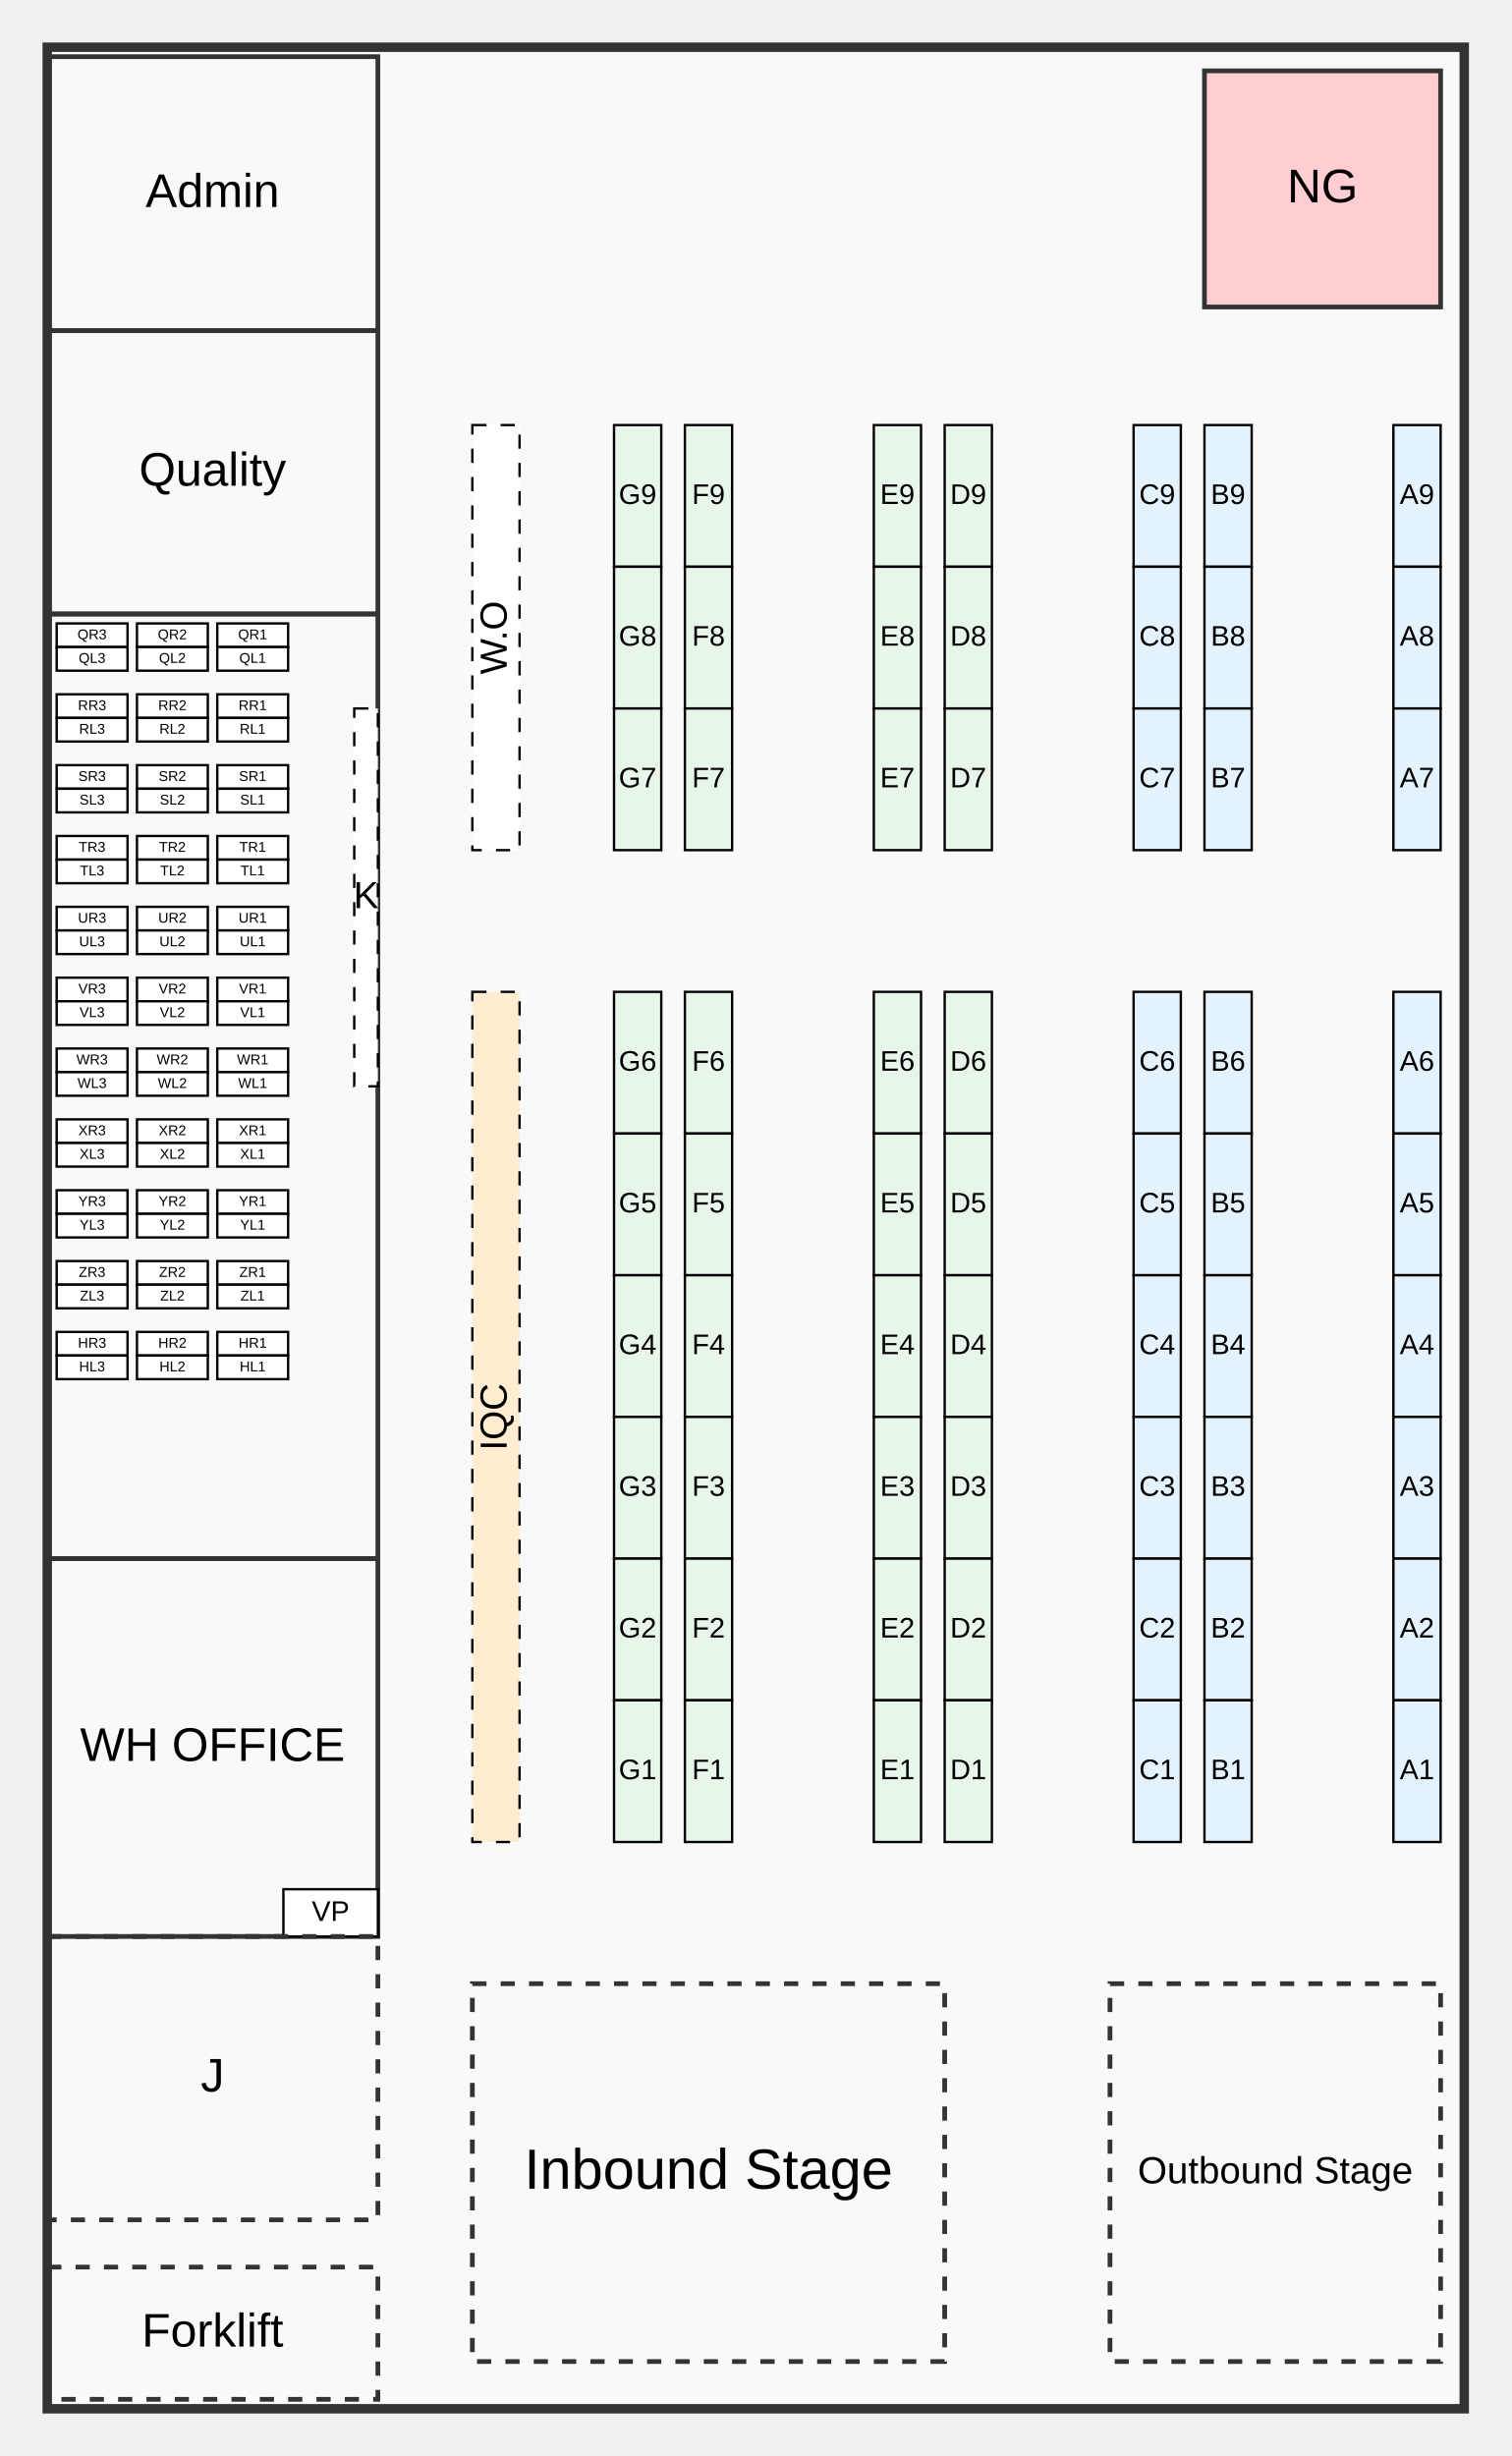
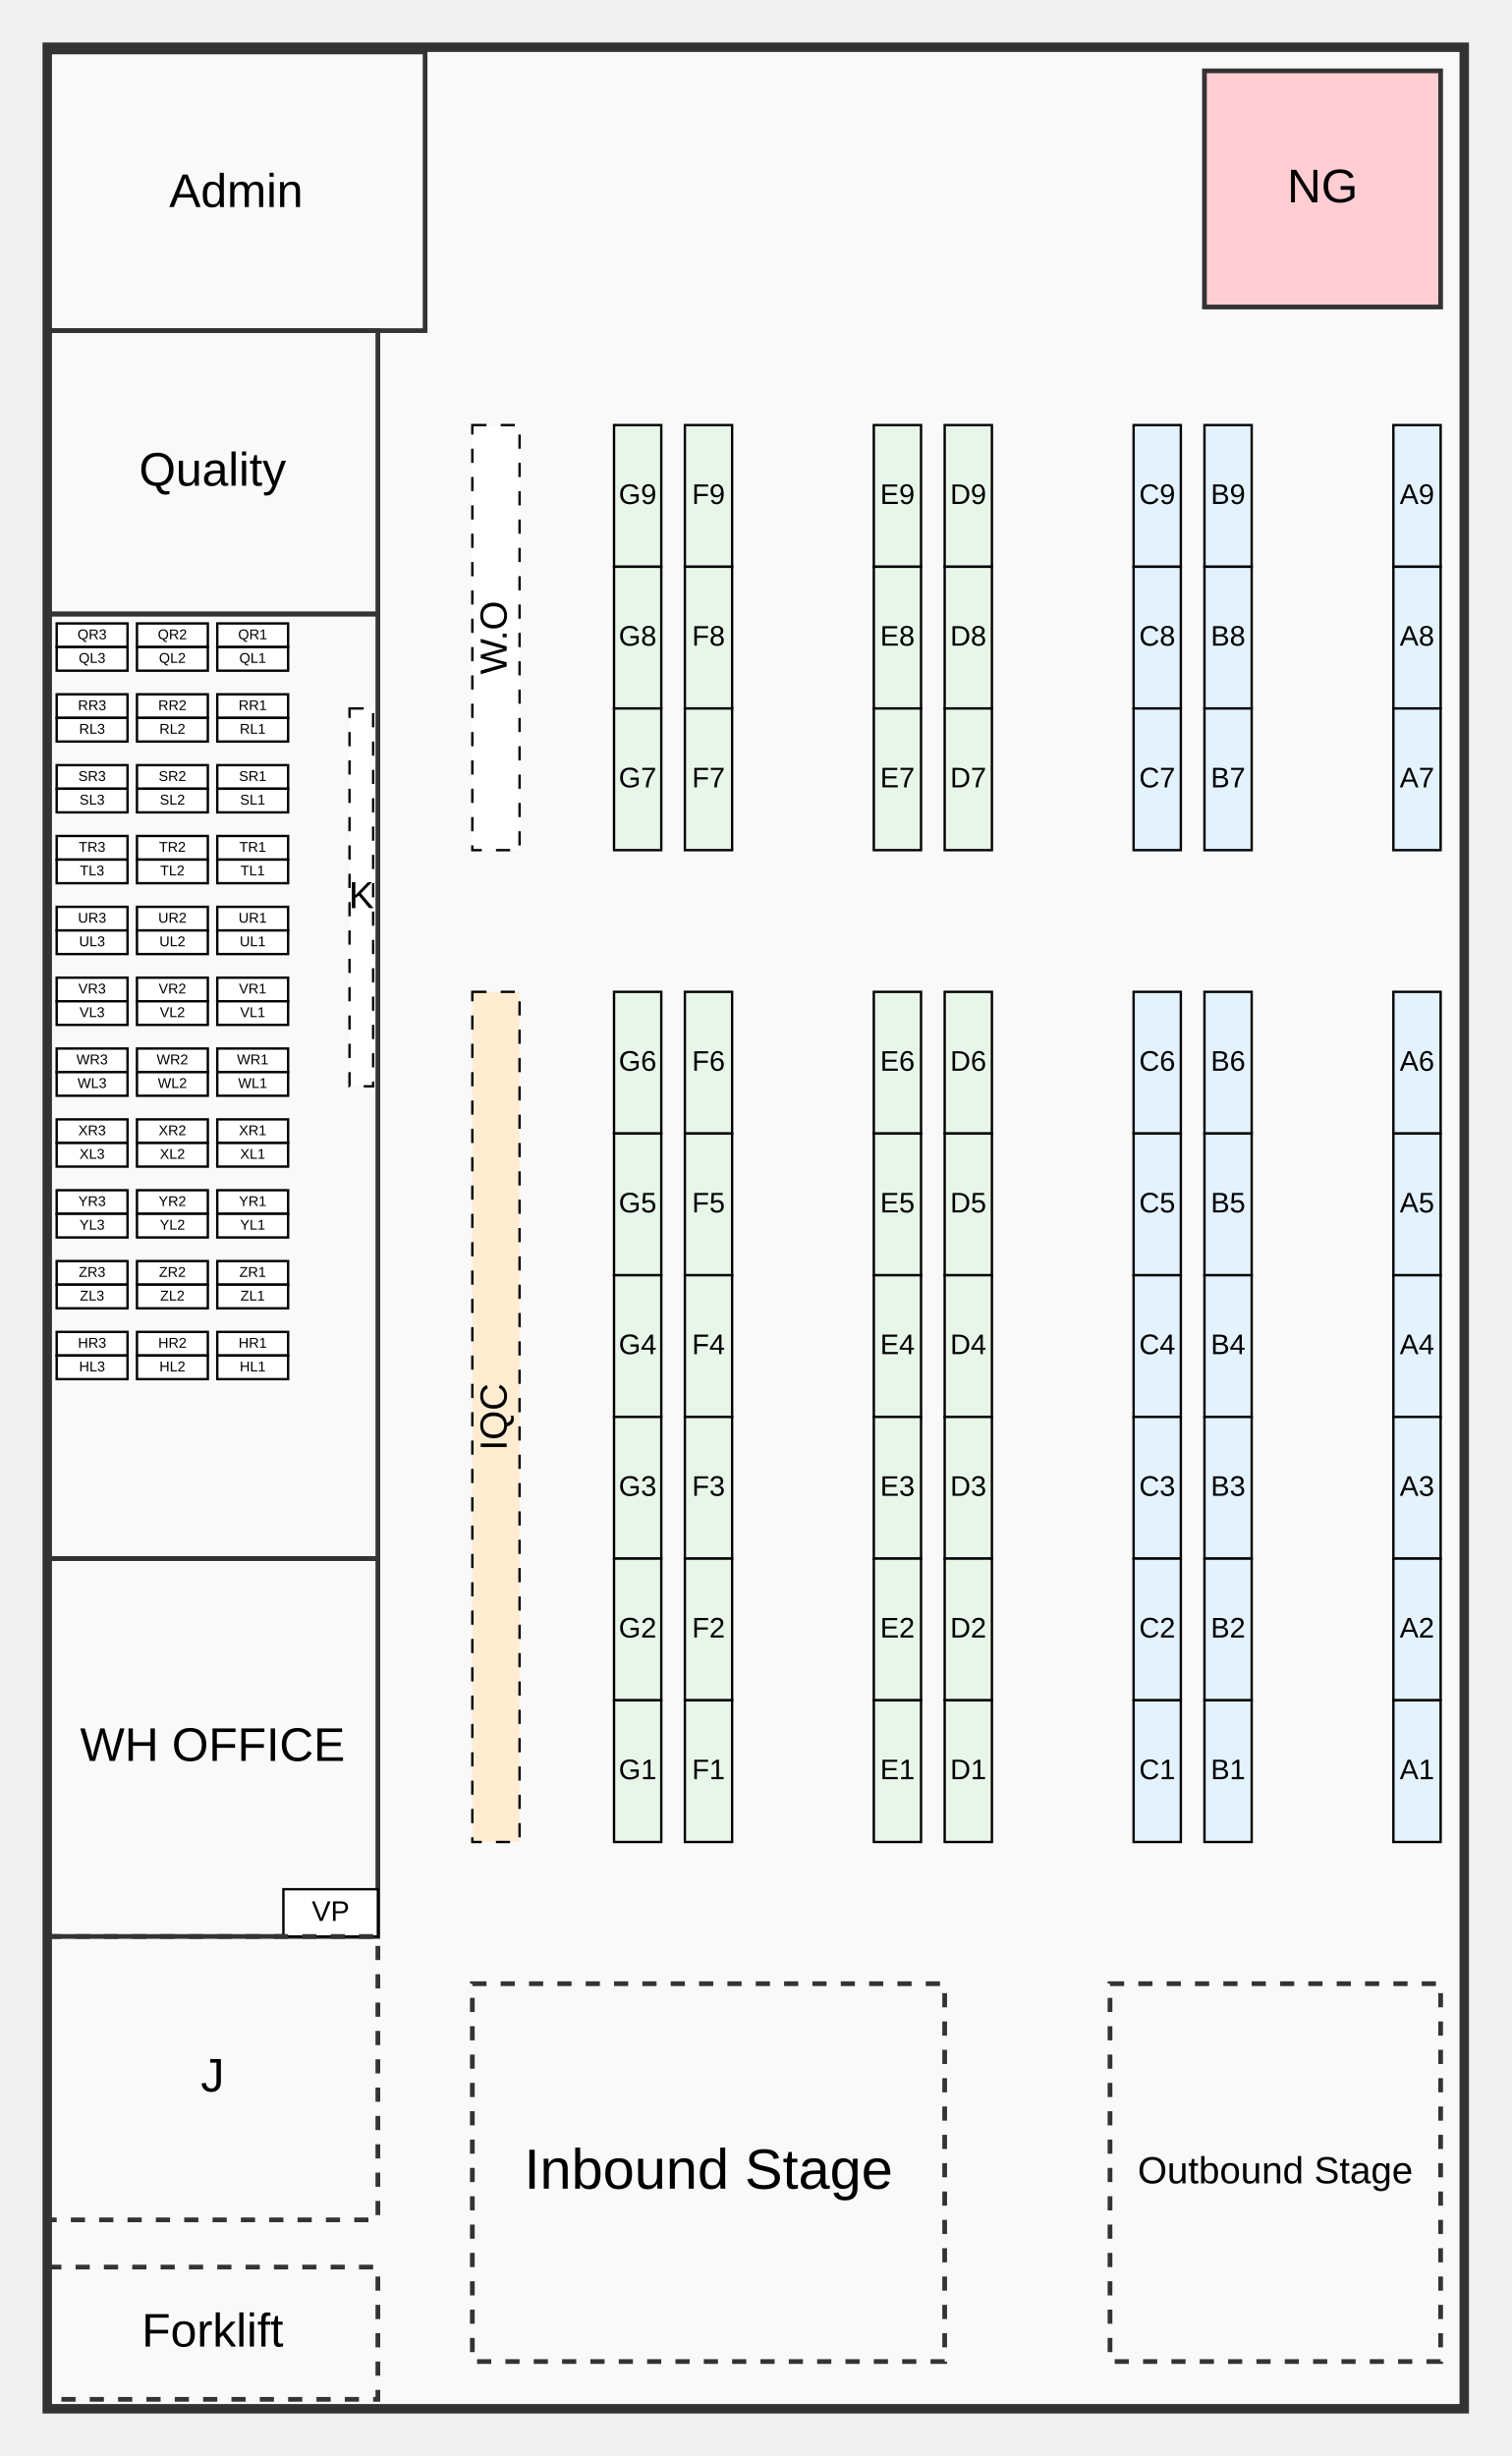
<svg xmlns="http://www.w3.org/2000/svg" width="320" height="520" viewBox="0 0 320 520">
  <rect x="10" y="10" width="300" height="500" fill="#f9f9f9" stroke="#333" stroke-width="2" />
  <g text-anchor="middle" dominant-baseline="middle">
    <rect x="255" y="15" width="50" height="50" fill="#ffcdd2" stroke="#333" stroke-width="1" />
    <text x="280" y="40" font-family="Arial" font-size="10">NG</text>
  </g>
  <g font-family="Arial" text-anchor="middle" dominant-baseline="middle" transform="translate(-5, 0)">
-     <rect x="15" y="12" width="70" height="58" fill="none" stroke="#333" stroke-width="1" />
-     <text x="50" y="41" font-size="10">Admin</text>
+     <rect x="15" y="11" width="80" height="59" fill="none" stroke="#333" stroke-width="1" />
+     <text x="55" y="41" font-size="10">Admin</text>
    <rect x="15" y="70" width="70" height="60" fill="none" stroke="#333" stroke-width="1" />
    <text x="50" y="100" font-size="10">Quality</text>
    <rect x="15" y="130" width="70" height="200" fill="none" stroke="#333" stroke-width="1" />
    <g font-size="3" text-anchor="middle" dominant-baseline="middle">
      <g data-loc="QR3" data-cell-id="cell-qr3">
        <rect x="17" y="132" width="15" height="5" fill="white" stroke="#000" stroke-width="0.5" />
        <text x="24.5" y="134.5">QR3</text>
      </g>
      <g data-loc="QL3" data-cell-id="cell-ql3">
        <rect x="17" y="137" width="15" height="5" fill="white" stroke="#000" stroke-width="0.5" />
        <text x="24.5" y="139.5">QL3</text>
      </g>
      <g data-loc="QR2" data-cell-id="cell-qr2">
        <rect x="34" y="132" width="15" height="5" fill="white" stroke="#000" stroke-width="0.5" />
        <text x="41.5" y="134.5">QR2</text>
      </g>
      <g data-loc="QL2" data-cell-id="cell-ql2">
        <rect x="34" y="137" width="15" height="5" fill="white" stroke="#000" stroke-width="0.5" />
        <text x="41.5" y="139.5">QL2</text>
      </g>
      <g data-loc="QR1" data-cell-id="cell-qr1">
        <rect x="51" y="132" width="15" height="5" fill="white" stroke="#000" stroke-width="0.5" />
        <text x="58.5" y="134.5">QR1</text>
      </g>
      <g data-loc="QL1" data-cell-id="cell-ql1">
        <rect x="51" y="137" width="15" height="5" fill="white" stroke="#000" stroke-width="0.5" />
        <text x="58.5" y="139.5">QL1</text>
      </g>
      <g data-loc="RR3" data-cell-id="cell-rr3">
        <rect x="17" y="147" width="15" height="5" fill="white" stroke="#000" stroke-width="0.5" />
        <text x="24.5" y="149.5">RR3</text>
      </g>
      <g data-loc="RL3" data-cell-id="cell-rl3">
        <rect x="17" y="152" width="15" height="5" fill="white" stroke="#000" stroke-width="0.5" />
        <text x="24.5" y="154.5">RL3</text>
      </g>
      <g data-loc="RR2" data-cell-id="cell-rr2">
        <rect x="34" y="147" width="15" height="5" fill="white" stroke="#000" stroke-width="0.5" />
        <text x="41.5" y="149.5">RR2</text>
      </g>
      <g data-loc="RL2" data-cell-id="cell-rl2">
        <rect x="34" y="152" width="15" height="5" fill="white" stroke="#000" stroke-width="0.5" />
        <text x="41.5" y="154.5">RL2</text>
      </g>
      <g data-loc="RR1" data-cell-id="cell-rr1">
        <rect x="51" y="147" width="15" height="5" fill="white" stroke="#000" stroke-width="0.5" />
        <text x="58.5" y="149.5">RR1</text>
      </g>
      <g data-loc="RL1" data-cell-id="cell-rl1">
        <rect x="51" y="152" width="15" height="5" fill="white" stroke="#000" stroke-width="0.5" />
        <text x="58.5" y="154.5">RL1</text>
      </g>
      <g data-loc="SR3" data-cell-id="cell-sr3">
        <rect x="17" y="162" width="15" height="5" fill="white" stroke="#000" stroke-width="0.5" />
        <text x="24.5" y="164.5">SR3</text>
      </g>
      <g data-loc="SL3" data-cell-id="cell-sl3">
        <rect x="17" y="167" width="15" height="5" fill="white" stroke="#000" stroke-width="0.5" />
        <text x="24.5" y="169.5">SL3</text>
      </g>
      <g data-loc="SR2" data-cell-id="cell-sr2">
        <rect x="34" y="162" width="15" height="5" fill="white" stroke="#000" stroke-width="0.5" />
        <text x="41.5" y="164.5">SR2</text>
      </g>
      <g data-loc="SL2" data-cell-id="cell-sl2">
        <rect x="34" y="167" width="15" height="5" fill="white" stroke="#000" stroke-width="0.5" />
        <text x="41.5" y="169.5">SL2</text>
      </g>
      <g data-loc="SR1" data-cell-id="cell-sr1">
        <rect x="51" y="162" width="15" height="5" fill="white" stroke="#000" stroke-width="0.5" />
        <text x="58.5" y="164.5">SR1</text>
      </g>
      <g data-loc="SL1" data-cell-id="cell-sl1">
        <rect x="51" y="167" width="15" height="5" fill="white" stroke="#000" stroke-width="0.5" />
        <text x="58.5" y="169.5">SL1</text>
      </g>
      <g data-loc="TR3" data-cell-id="cell-tr3">
        <rect x="17" y="177" width="15" height="5" fill="white" stroke="#000" stroke-width="0.5" />
        <text x="24.5" y="179.5">TR3</text>
      </g>
      <g data-loc="TL3" data-cell-id="cell-tl3">
        <rect x="17" y="182" width="15" height="5" fill="white" stroke="#000" stroke-width="0.5" />
        <text x="24.5" y="184.5">TL3</text>
      </g>
      <g data-loc="TR2" data-cell-id="cell-tr2">
        <rect x="34" y="177" width="15" height="5" fill="white" stroke="#000" stroke-width="0.5" />
        <text x="41.5" y="179.5">TR2</text>
      </g>
      <g data-loc="TL2" data-cell-id="cell-tl2">
        <rect x="34" y="182" width="15" height="5" fill="white" stroke="#000" stroke-width="0.5" />
        <text x="41.5" y="184.5">TL2</text>
      </g>
      <g data-loc="TR1" data-cell-id="cell-tr1">
        <rect x="51" y="177" width="15" height="5" fill="white" stroke="#000" stroke-width="0.5" />
        <text x="58.5" y="179.5">TR1</text>
      </g>
      <g data-loc="TL1" data-cell-id="cell-tl1">
        <rect x="51" y="182" width="15" height="5" fill="white" stroke="#000" stroke-width="0.5" />
        <text x="58.5" y="184.5">TL1</text>
      </g>
      <g data-loc="UR3" data-cell-id="cell-ur3">
        <rect x="17" y="192" width="15" height="5" fill="white" stroke="#000" stroke-width="0.5" />
        <text x="24.5" y="194.5">UR3</text>
      </g>
      <g data-loc="UL3" data-cell-id="cell-ul3">
        <rect x="17" y="197" width="15" height="5" fill="white" stroke="#000" stroke-width="0.5" />
        <text x="24.5" y="199.5">UL3</text>
      </g>
      <g data-loc="UR2" data-cell-id="cell-ur2">
        <rect x="34" y="192" width="15" height="5" fill="white" stroke="#000" stroke-width="0.5" />
        <text x="41.5" y="194.5">UR2</text>
      </g>
      <g data-loc="UL2" data-cell-id="cell-ul2">
        <rect x="34" y="197" width="15" height="5" fill="white" stroke="#000" stroke-width="0.5" />
        <text x="41.5" y="199.5">UL2</text>
      </g>
      <g data-loc="UR1" data-cell-id="cell-ur1">
        <rect x="51" y="192" width="15" height="5" fill="white" stroke="#000" stroke-width="0.5" />
        <text x="58.5" y="194.5">UR1</text>
      </g>
      <g data-loc="UL1" data-cell-id="cell-ul1">
        <rect x="51" y="197" width="15" height="5" fill="white" stroke="#000" stroke-width="0.5" />
        <text x="58.5" y="199.5">UL1</text>
      </g>
      <g data-loc="VR3" data-cell-id="cell-vr3">
        <rect x="17" y="207" width="15" height="5" fill="white" stroke="#000" stroke-width="0.5" />
        <text x="24.5" y="209.5">VR3</text>
      </g>
      <g data-loc="VL3" data-cell-id="cell-vl3">
        <rect x="17" y="212" width="15" height="5" fill="white" stroke="#000" stroke-width="0.5" />
        <text x="24.5" y="214.5">VL3</text>
      </g>
      <g data-loc="VR2" data-cell-id="cell-vr2">
        <rect x="34" y="207" width="15" height="5" fill="white" stroke="#000" stroke-width="0.5" />
        <text x="41.5" y="209.5">VR2</text>
      </g>
      <g data-loc="VL2" data-cell-id="cell-vl2">
        <rect x="34" y="212" width="15" height="5" fill="white" stroke="#000" stroke-width="0.5" />
        <text x="41.5" y="214.5">VL2</text>
      </g>
      <g data-loc="VR1" data-cell-id="cell-vr1">
        <rect x="51" y="207" width="15" height="5" fill="white" stroke="#000" stroke-width="0.5" />
        <text x="58.5" y="209.5">VR1</text>
      </g>
      <g data-loc="VL1" data-cell-id="cell-vl1">
        <rect x="51" y="212" width="15" height="5" fill="white" stroke="#000" stroke-width="0.5" />
        <text x="58.5" y="214.5">VL1</text>
      </g>
      <g data-loc="WR3" data-cell-id="cell-wr3">
        <rect x="17" y="222" width="15" height="5" fill="white" stroke="#000" stroke-width="0.5" />
        <text x="24.5" y="224.5">WR3</text>
      </g>
      <g data-loc="WL3" data-cell-id="cell-wl3">
        <rect x="17" y="227" width="15" height="5" fill="white" stroke="#000" stroke-width="0.5" />
        <text x="24.5" y="229.5">WL3</text>
      </g>
      <g data-loc="WR2" data-cell-id="cell-wr2">
        <rect x="34" y="222" width="15" height="5" fill="white" stroke="#000" stroke-width="0.5" />
        <text x="41.5" y="224.5">WR2</text>
      </g>
      <g data-loc="WL2" data-cell-id="cell-wl2">
        <rect x="34" y="227" width="15" height="5" fill="white" stroke="#000" stroke-width="0.5" />
        <text x="41.5" y="229.5">WL2</text>
      </g>
      <g data-loc="WR1" data-cell-id="cell-wr1">
        <rect x="51" y="222" width="15" height="5" fill="white" stroke="#000" stroke-width="0.5" />
        <text x="58.5" y="224.5">WR1</text>
      </g>
      <g data-loc="WL1" data-cell-id="cell-wl1">
        <rect x="51" y="227" width="15" height="5" fill="white" stroke="#000" stroke-width="0.5" />
        <text x="58.5" y="229.5">WL1</text>
      </g>
      <g data-loc="XR3" data-cell-id="cell-xr3">
        <rect x="17" y="237" width="15" height="5" fill="white" stroke="#000" stroke-width="0.5" />
        <text x="24.5" y="239.5">XR3</text>
      </g>
      <g data-loc="XL3" data-cell-id="cell-xl3">
        <rect x="17" y="242" width="15" height="5" fill="white" stroke="#000" stroke-width="0.5" />
        <text x="24.5" y="244.5">XL3</text>
      </g>
      <g data-loc="XR2" data-cell-id="cell-xr2">
        <rect x="34" y="237" width="15" height="5" fill="white" stroke="#000" stroke-width="0.5" />
        <text x="41.5" y="239.5">XR2</text>
      </g>
      <g data-loc="XL2" data-cell-id="cell-xl2">
        <rect x="34" y="242" width="15" height="5" fill="white" stroke="#000" stroke-width="0.5" />
        <text x="41.5" y="244.5">XL2</text>
      </g>
      <g data-loc="XR1" data-cell-id="cell-xr1">
        <rect x="51" y="237" width="15" height="5" fill="white" stroke="#000" stroke-width="0.5" />
        <text x="58.5" y="239.5">XR1</text>
      </g>
      <g data-loc="XL1" data-cell-id="cell-xl1">
        <rect x="51" y="242" width="15" height="5" fill="white" stroke="#000" stroke-width="0.5" />
        <text x="58.5" y="244.5">XL1</text>
      </g>
      <g data-loc="YR3" data-cell-id="cell-yr3">
        <rect x="17" y="252" width="15" height="5" fill="white" stroke="#000" stroke-width="0.5" />
        <text x="24.5" y="254.5">YR3</text>
      </g>
      <g data-loc="YL3" data-cell-id="cell-yl3">
        <rect x="17" y="257" width="15" height="5" fill="white" stroke="#000" stroke-width="0.5" />
        <text x="24.5" y="259.5">YL3</text>
      </g>
      <g data-loc="YR2" data-cell-id="cell-yr2">
        <rect x="34" y="252" width="15" height="5" fill="white" stroke="#000" stroke-width="0.5" />
        <text x="41.5" y="254.5">YR2</text>
      </g>
      <g data-loc="YL2" data-cell-id="cell-yl2">
        <rect x="34" y="257" width="15" height="5" fill="white" stroke="#000" stroke-width="0.5" />
        <text x="41.5" y="259.5">YL2</text>
      </g>
      <g data-loc="YR1" data-cell-id="cell-yr1">
        <rect x="51" y="252" width="15" height="5" fill="white" stroke="#000" stroke-width="0.5" />
        <text x="58.5" y="254.5">YR1</text>
      </g>
      <g data-loc="YL1" data-cell-id="cell-yl1">
        <rect x="51" y="257" width="15" height="5" fill="white" stroke="#000" stroke-width="0.5" />
        <text x="58.5" y="259.5">YL1</text>
      </g>
      <g data-loc="ZR3" data-cell-id="cell-zr3">
        <rect x="17" y="267" width="15" height="5" fill="white" stroke="#000" stroke-width="0.5" />
        <text x="24.5" y="269.5">ZR3</text>
      </g>
      <g data-loc="ZL3" data-cell-id="cell-zl3">
        <rect x="17" y="272" width="15" height="5" fill="white" stroke="#000" stroke-width="0.5" />
        <text x="24.5" y="274.5">ZL3</text>
      </g>
      <g data-loc="ZR2" data-cell-id="cell-zr2">
        <rect x="34" y="267" width="15" height="5" fill="white" stroke="#000" stroke-width="0.5" />
        <text x="41.5" y="269.5">ZR2</text>
      </g>
      <g data-loc="ZL2" data-cell-id="cell-zl2">
        <rect x="34" y="272" width="15" height="5" fill="white" stroke="#000" stroke-width="0.5" />
        <text x="41.5" y="274.5">ZL2</text>
      </g>
      <g data-loc="ZR1" data-cell-id="cell-zr1">
        <rect x="51" y="267" width="15" height="5" fill="white" stroke="#000" stroke-width="0.5" />
        <text x="58.5" y="269.5">ZR1</text>
      </g>
      <g data-loc="ZL1" data-cell-id="cell-zl1">
        <rect x="51" y="272" width="15" height="5" fill="white" stroke="#000" stroke-width="0.5" />
        <text x="58.5" y="274.5">ZL1</text>
      </g>
      <g data-loc="HR3" data-cell-id="cell-hr3">
        <rect x="17" y="282" width="15" height="5" fill="white" stroke="#000" stroke-width="0.5" />
        <text x="24.5" y="284.5">HR3</text>
      </g>
      <g data-loc="HL3" data-cell-id="cell-hl3">
        <rect x="17" y="287" width="15" height="5" fill="white" stroke="#000" stroke-width="0.5" />
        <text x="24.5" y="289.5">HL3</text>
      </g>
      <g data-loc="HR2" data-cell-id="cell-hr2">
        <rect x="34" y="282" width="15" height="5" fill="white" stroke="#000" stroke-width="0.5" />
        <text x="41.5" y="284.5">HR2</text>
      </g>
      <g data-loc="HL2" data-cell-id="cell-hl2">
        <rect x="34" y="287" width="15" height="5" fill="white" stroke="#000" stroke-width="0.5" />
        <text x="41.5" y="289.5">HL2</text>
      </g>
      <g data-loc="HR1" data-cell-id="cell-hr1">
        <rect x="51" y="282" width="15" height="5" fill="white" stroke="#000" stroke-width="0.5" />
        <text x="58.5" y="284.5">HR1</text>
      </g>
      <g data-loc="HL1" data-cell-id="cell-hl1">
        <rect x="51" y="287" width="15" height="5" fill="white" stroke="#000" stroke-width="0.5" />
        <text x="58.5" y="289.5">HL1</text>
      </g>
    </g>
    <g data-loc="K" data-cell-id="cell-k">
-       <rect x="80" y="150" width="5" height="80" fill="white" stroke="#000" stroke-width="0.5" stroke-dasharray="3,3" />
-       <text x="82.5" y="190" font-size="8">K</text>
+       <rect x="79" y="150" width="5" height="80" fill="white" stroke="#000" stroke-width="0.5" stroke-dasharray="3,3" />
+       <text x="81.5" y="190" font-size="8">K</text>
    </g>
    <rect x="15" y="330" width="70" height="80" fill="none" stroke="#333" stroke-width="1" />
    <text x="50" y="370" font-size="10">WH OFFICE</text>
    <g data-loc="VP" data-cell-id="cell-vp">
      <rect x="65" y="400" width="20" height="10" fill="white" stroke="#000" stroke-width="0.5" />
      <text x="75" y="405" font-size="6" text-anchor="middle" dominant-baseline="middle">VP</text>
    </g>
    <rect x="15" y="410" width="70" height="60" fill="none" stroke="#333" stroke-width="1" stroke-dasharray="3,3" />
    <text x="50" y="440" font-size="10">J</text>
    <rect x="15" y="480" width="70" height="28" fill="none" stroke="#333" stroke-width="1" stroke-dasharray="3,3" />
    <text x="50" y="494" font-size="10" text-anchor="middle" dominant-baseline="middle">Forklift</text>
  </g>
  <g font-family="Arial">
    <g data-loc="IQC" data-cell-id="cell-iqc">
      <rect x="100" y="210" width="10" height="180" fill="#ffecd1" stroke="#000" stroke-width="0.5" stroke-dasharray="3,3" />
      <text x="105" y="300" font-size="8" transform="rotate(-90 105,300)" text-anchor="middle" dominant-baseline="middle">IQC</text>
    </g>
    <g data-loc="WO" data-cell-id="cell-wo">
      <rect x="100" y="90" width="10" height="90" fill="white" stroke="#000" stroke-width="0.5" stroke-dasharray="3,3" />
      <text x="105" y="135" font-size="8" transform="rotate(-90 105,135)" text-anchor="middle" dominant-baseline="middle">W.O</text>
    </g>
  </g>
  <g font-family="Arial" text-anchor="middle" dominant-baseline="middle">
    <rect x="100" y="420" width="100" height="80" fill="none" stroke="#333" stroke-width="1" stroke-dasharray="3,3" />
    <text x="150" y="460" font-size="12">Inbound Stage</text>
    <rect x="235" y="420" width="70" height="80" fill="none" stroke="#333" stroke-width="1" stroke-dasharray="3,3" />
    <text x="270" y="460" font-size="8">Outbound Stage</text>
  </g>
  <g font-family="Arial" font-size="6" text-anchor="middle" dominant-baseline="middle">
    <g data-loc="A9" data-cell-id="cell-a9">
      <rect x="295" y="90" width="10" height="30" fill="#e3f2fd" stroke="#000" stroke-width="0.5" />
      <text x="300" y="105">A9</text>
    </g>
    <g data-loc="A8" data-cell-id="cell-a8">
      <rect x="295" y="120" width="10" height="30" fill="#e3f2fd" stroke="#000" stroke-width="0.5" />
      <text x="300" y="135">A8</text>
    </g>
    <g data-loc="A7" data-cell-id="cell-a7">
      <rect x="295" y="150" width="10" height="30" fill="#e3f2fd" stroke="#000" stroke-width="0.5" />
      <text x="300" y="165">A7</text>
    </g>
    <g data-loc="A6" data-cell-id="cell-a6">
      <rect x="295" y="210" width="10" height="30" fill="#e3f2fd" stroke="#000" stroke-width="0.5" />
      <text x="300" y="225">A6</text>
    </g>
    <g data-loc="A5" data-cell-id="cell-a5">
      <rect x="295" y="240" width="10" height="30" fill="#e3f2fd" stroke="#000" stroke-width="0.5" />
      <text x="300" y="255">A5</text>
    </g>
    <g data-loc="A4" data-cell-id="cell-a4">
      <rect x="295" y="270" width="10" height="30" fill="#e3f2fd" stroke="#000" stroke-width="0.5" />
      <text x="300" y="285">A4</text>
    </g>
    <g data-loc="A3" data-cell-id="cell-a3">
      <rect x="295" y="300" width="10" height="30" fill="#e3f2fd" stroke="#000" stroke-width="0.5" />
      <text x="300" y="315">A3</text>
    </g>
    <g data-loc="A2" data-cell-id="cell-a2">
      <rect x="295" y="330" width="10" height="30" fill="#e3f2fd" stroke="#000" stroke-width="0.5" />
      <text x="300" y="345">A2</text>
    </g>
    <g data-loc="A1" data-cell-id="cell-a1">
      <rect x="295" y="360" width="10" height="30" fill="#e3f2fd" stroke="#000" stroke-width="0.5" />
      <text x="300" y="375">A1</text>
    </g>
    <g data-loc="B9" data-cell-id="cell-b9">
      <rect x="255" y="90" width="10" height="30" fill="#e3f2fd" stroke="#000" stroke-width="0.5" />
      <text x="260" y="105">B9</text>
    </g>
    <g data-loc="B8" data-cell-id="cell-b8">
      <rect x="255" y="120" width="10" height="30" fill="#e3f2fd" stroke="#000" stroke-width="0.5" />
      <text x="260" y="135">B8</text>
    </g>
    <g data-loc="B7" data-cell-id="cell-b7">
      <rect x="255" y="150" width="10" height="30" fill="#e3f2fd" stroke="#000" stroke-width="0.5" />
      <text x="260" y="165">B7</text>
    </g>
    <g data-loc="B6" data-cell-id="cell-b6">
      <rect x="255" y="210" width="10" height="30" fill="#e3f2fd" stroke="#000" stroke-width="0.5" />
      <text x="260" y="225">B6</text>
    </g>
    <g data-loc="B5" data-cell-id="cell-b5">
      <rect x="255" y="240" width="10" height="30" fill="#e3f2fd" stroke="#000" stroke-width="0.5" />
      <text x="260" y="255">B5</text>
    </g>
    <g data-loc="B4" data-cell-id="cell-b4">
      <rect x="255" y="270" width="10" height="30" fill="#e3f2fd" stroke="#000" stroke-width="0.5" />
      <text x="260" y="285">B4</text>
    </g>
    <g data-loc="B3" data-cell-id="cell-b3">
      <rect x="255" y="300" width="10" height="30" fill="#e3f2fd" stroke="#000" stroke-width="0.5" />
      <text x="260" y="315">B3</text>
    </g>
    <g data-loc="B2" data-cell-id="cell-b2">
      <rect x="255" y="330" width="10" height="30" fill="#e3f2fd" stroke="#000" stroke-width="0.5" />
      <text x="260" y="345">B2</text>
    </g>
    <g data-loc="B1" data-cell-id="cell-b1">
      <rect x="255" y="360" width="10" height="30" fill="#e3f2fd" stroke="#000" stroke-width="0.5" />
      <text x="260" y="375">B1</text>
    </g>
    <g data-loc="C9" data-cell-id="cell-c9">
      <rect x="240" y="90" width="10" height="30" fill="#e3f2fd" stroke="#000" stroke-width="0.5" />
      <text x="245" y="105">C9</text>
    </g>
    <g data-loc="C8" data-cell-id="cell-c8">
      <rect x="240" y="120" width="10" height="30" fill="#e3f2fd" stroke="#000" stroke-width="0.5" />
      <text x="245" y="135">C8</text>
    </g>
    <g data-loc="C7" data-cell-id="cell-c7">
      <rect x="240" y="150" width="10" height="30" fill="#e3f2fd" stroke="#000" stroke-width="0.5" />
      <text x="245" y="165">C7</text>
    </g>
    <g data-loc="C6" data-cell-id="cell-c6">
      <rect x="240" y="210" width="10" height="30" fill="#e3f2fd" stroke="#000" stroke-width="0.5" />
      <text x="245" y="225">C6</text>
    </g>
    <g data-loc="C5" data-cell-id="cell-c5">
      <rect x="240" y="240" width="10" height="30" fill="#e3f2fd" stroke="#000" stroke-width="0.5" />
      <text x="245" y="255">C5</text>
    </g>
    <g data-loc="C4" data-cell-id="cell-c4">
      <rect x="240" y="270" width="10" height="30" fill="#e3f2fd" stroke="#000" stroke-width="0.5" />
      <text x="245" y="285">C4</text>
    </g>
    <g data-loc="C3" data-cell-id="cell-c3">
      <rect x="240" y="300" width="10" height="30" fill="#e3f2fd" stroke="#000" stroke-width="0.5" />
      <text x="245" y="315">C3</text>
    </g>
    <g data-loc="C2" data-cell-id="cell-c2">
      <rect x="240" y="330" width="10" height="30" fill="#e3f2fd" stroke="#000" stroke-width="0.5" />
      <text x="245" y="345">C2</text>
    </g>
    <g data-loc="C1" data-cell-id="cell-c1">
      <rect x="240" y="360" width="10" height="30" fill="#e3f2fd" stroke="#000" stroke-width="0.5" />
      <text x="245" y="375">C1</text>
    </g>
    <g data-loc="D9" data-cell-id="cell-d9">
      <rect x="200" y="90" width="10" height="30" fill="#e8f5e9" stroke="#000" stroke-width="0.5" />
      <text x="205" y="105">D9</text>
    </g>
    <g data-loc="D8" data-cell-id="cell-d8">
      <rect x="200" y="120" width="10" height="30" fill="#e8f5e9" stroke="#000" stroke-width="0.5" />
      <text x="205" y="135">D8</text>
    </g>
    <g data-loc="D7" data-cell-id="cell-d7">
      <rect x="200" y="150" width="10" height="30" fill="#e8f5e9" stroke="#000" stroke-width="0.5" />
      <text x="205" y="165">D7</text>
    </g>
    <g data-loc="D6" data-cell-id="cell-d6">
      <rect x="200" y="210" width="10" height="30" fill="#e8f5e9" stroke="#000" stroke-width="0.5" />
      <text x="205" y="225">D6</text>
    </g>
    <g data-loc="D5" data-cell-id="cell-d5">
      <rect x="200" y="240" width="10" height="30" fill="#e8f5e9" stroke="#000" stroke-width="0.5" />
      <text x="205" y="255">D5</text>
    </g>
    <g data-loc="D4" data-cell-id="cell-d4">
      <rect x="200" y="270" width="10" height="30" fill="#e8f5e9" stroke="#000" stroke-width="0.5" />
      <text x="205" y="285">D4</text>
    </g>
    <g data-loc="D3" data-cell-id="cell-d3">
      <rect x="200" y="300" width="10" height="30" fill="#e8f5e9" stroke="#000" stroke-width="0.5" />
      <text x="205" y="315">D3</text>
    </g>
    <g data-loc="D2" data-cell-id="cell-d2">
      <rect x="200" y="330" width="10" height="30" fill="#e8f5e9" stroke="#000" stroke-width="0.5" />
      <text x="205" y="345">D2</text>
    </g>
    <g data-loc="D1" data-cell-id="cell-d1">
      <rect x="200" y="360" width="10" height="30" fill="#e8f5e9" stroke="#000" stroke-width="0.5" />
      <text x="205" y="375">D1</text>
    </g>
    <g data-loc="E9" data-cell-id="cell-e9">
      <rect x="185" y="90" width="10" height="30" fill="#e8f5e9" stroke="#000" stroke-width="0.5" />
      <text x="190" y="105">E9</text>
    </g>
    <g data-loc="E8" data-cell-id="cell-e8">
      <rect x="185" y="120" width="10" height="30" fill="#e8f5e9" stroke="#000" stroke-width="0.5" />
      <text x="190" y="135">E8</text>
    </g>
    <g data-loc="E7" data-cell-id="cell-e7">
      <rect x="185" y="150" width="10" height="30" fill="#e8f5e9" stroke="#000" stroke-width="0.5" />
      <text x="190" y="165">E7</text>
    </g>
    <g data-loc="E6" data-cell-id="cell-e6">
      <rect x="185" y="210" width="10" height="30" fill="#e8f5e9" stroke="#000" stroke-width="0.5" />
      <text x="190" y="225">E6</text>
    </g>
    <g data-loc="E5" data-cell-id="cell-e5">
      <rect x="185" y="240" width="10" height="30" fill="#e8f5e9" stroke="#000" stroke-width="0.5" />
      <text x="190" y="255">E5</text>
    </g>
    <g data-loc="E4" data-cell-id="cell-e4">
      <rect x="185" y="270" width="10" height="30" fill="#e8f5e9" stroke="#000" stroke-width="0.5" />
      <text x="190" y="285">E4</text>
    </g>
    <g data-loc="E3" data-cell-id="cell-e3">
      <rect x="185" y="300" width="10" height="30" fill="#e8f5e9" stroke="#000" stroke-width="0.5" />
      <text x="190" y="315">E3</text>
    </g>
    <g data-loc="E2" data-cell-id="cell-e2">
      <rect x="185" y="330" width="10" height="30" fill="#e8f5e9" stroke="#000" stroke-width="0.5" />
      <text x="190" y="345">E2</text>
    </g>
    <g data-loc="E1" data-cell-id="cell-e1">
      <rect x="185" y="360" width="10" height="30" fill="#e8f5e9" stroke="#000" stroke-width="0.5" />
      <text x="190" y="375">E1</text>
    </g>
    <g data-loc="F9" data-cell-id="cell-f9">
      <rect x="145" y="90" width="10" height="30" fill="#e8f5e9" stroke="#000" stroke-width="0.5" />
      <text x="150" y="105">F9</text>
    </g>
    <g data-loc="F8" data-cell-id="cell-f8">
      <rect x="145" y="120" width="10" height="30" fill="#e8f5e9" stroke="#000" stroke-width="0.5" />
      <text x="150" y="135">F8</text>
    </g>
    <g data-loc="F7" data-cell-id="cell-f7">
      <rect x="145" y="150" width="10" height="30" fill="#e8f5e9" stroke="#000" stroke-width="0.5" />
      <text x="150" y="165">F7</text>
    </g>
    <g data-loc="F6" data-cell-id="cell-f6">
      <rect x="145" y="210" width="10" height="30" fill="#e8f5e9" stroke="#000" stroke-width="0.5" />
      <text x="150" y="225">F6</text>
    </g>
    <g data-loc="F5" data-cell-id="cell-f5">
      <rect x="145" y="240" width="10" height="30" fill="#e8f5e9" stroke="#000" stroke-width="0.5" />
      <text x="150" y="255">F5</text>
    </g>
    <g data-loc="F4" data-cell-id="cell-f4">
      <rect x="145" y="270" width="10" height="30" fill="#e8f5e9" stroke="#000" stroke-width="0.5" />
      <text x="150" y="285">F4</text>
    </g>
    <g data-loc="F3" data-cell-id="cell-f3">
      <rect x="145" y="300" width="10" height="30" fill="#e8f5e9" stroke="#000" stroke-width="0.5" />
      <text x="150" y="315">F3</text>
    </g>
    <g data-loc="F2" data-cell-id="cell-f2">
      <rect x="145" y="330" width="10" height="30" fill="#e8f5e9" stroke="#000" stroke-width="0.5" />
      <text x="150" y="345">F2</text>
    </g>
    <g data-loc="F1" data-cell-id="cell-f1">
      <rect x="145" y="360" width="10" height="30" fill="#e8f5e9" stroke="#000" stroke-width="0.5" />
      <text x="150" y="375">F1</text>
    </g>
    <g data-loc="G9" data-cell-id="cell-g9">
      <rect x="130" y="90" width="10" height="30" fill="#e8f5e9" stroke="#000" stroke-width="0.5" />
      <text x="135" y="105">G9</text>
    </g>
    <g data-loc="G8" data-cell-id="cell-g8">
      <rect x="130" y="120" width="10" height="30" fill="#e8f5e9" stroke="#000" stroke-width="0.5" />
      <text x="135" y="135">G8</text>
    </g>
    <g data-loc="G7" data-cell-id="cell-g7">
      <rect x="130" y="150" width="10" height="30" fill="#e8f5e9" stroke="#000" stroke-width="0.5" />
      <text x="135" y="165">G7</text>
    </g>
    <g data-loc="G6" data-cell-id="cell-g6">
      <rect x="130" y="210" width="10" height="30" fill="#e8f5e9" stroke="#000" stroke-width="0.5" />
      <text x="135" y="225">G6</text>
    </g>
    <g data-loc="G5" data-cell-id="cell-g5">
      <rect x="130" y="240" width="10" height="30" fill="#e8f5e9" stroke="#000" stroke-width="0.5" />
      <text x="135" y="255">G5</text>
    </g>
    <g data-loc="G4" data-cell-id="cell-g4">
      <rect x="130" y="270" width="10" height="30" fill="#e8f5e9" stroke="#000" stroke-width="0.5" />
      <text x="135" y="285">G4</text>
    </g>
    <g data-loc="G3" data-cell-id="cell-g3">
      <rect x="130" y="300" width="10" height="30" fill="#e8f5e9" stroke="#000" stroke-width="0.5" />
      <text x="135" y="315">G3</text>
    </g>
    <g data-loc="G2" data-cell-id="cell-g2">
      <rect x="130" y="330" width="10" height="30" fill="#e8f5e9" stroke="#000" stroke-width="0.5" />
      <text x="135" y="345">G2</text>
    </g>
    <g data-loc="G1" data-cell-id="cell-g1">
      <rect x="130" y="360" width="10" height="30" fill="#e8f5e9" stroke="#000" stroke-width="0.5" />
      <text x="135" y="375">G1</text>
    </g>
  </g>
</svg>
